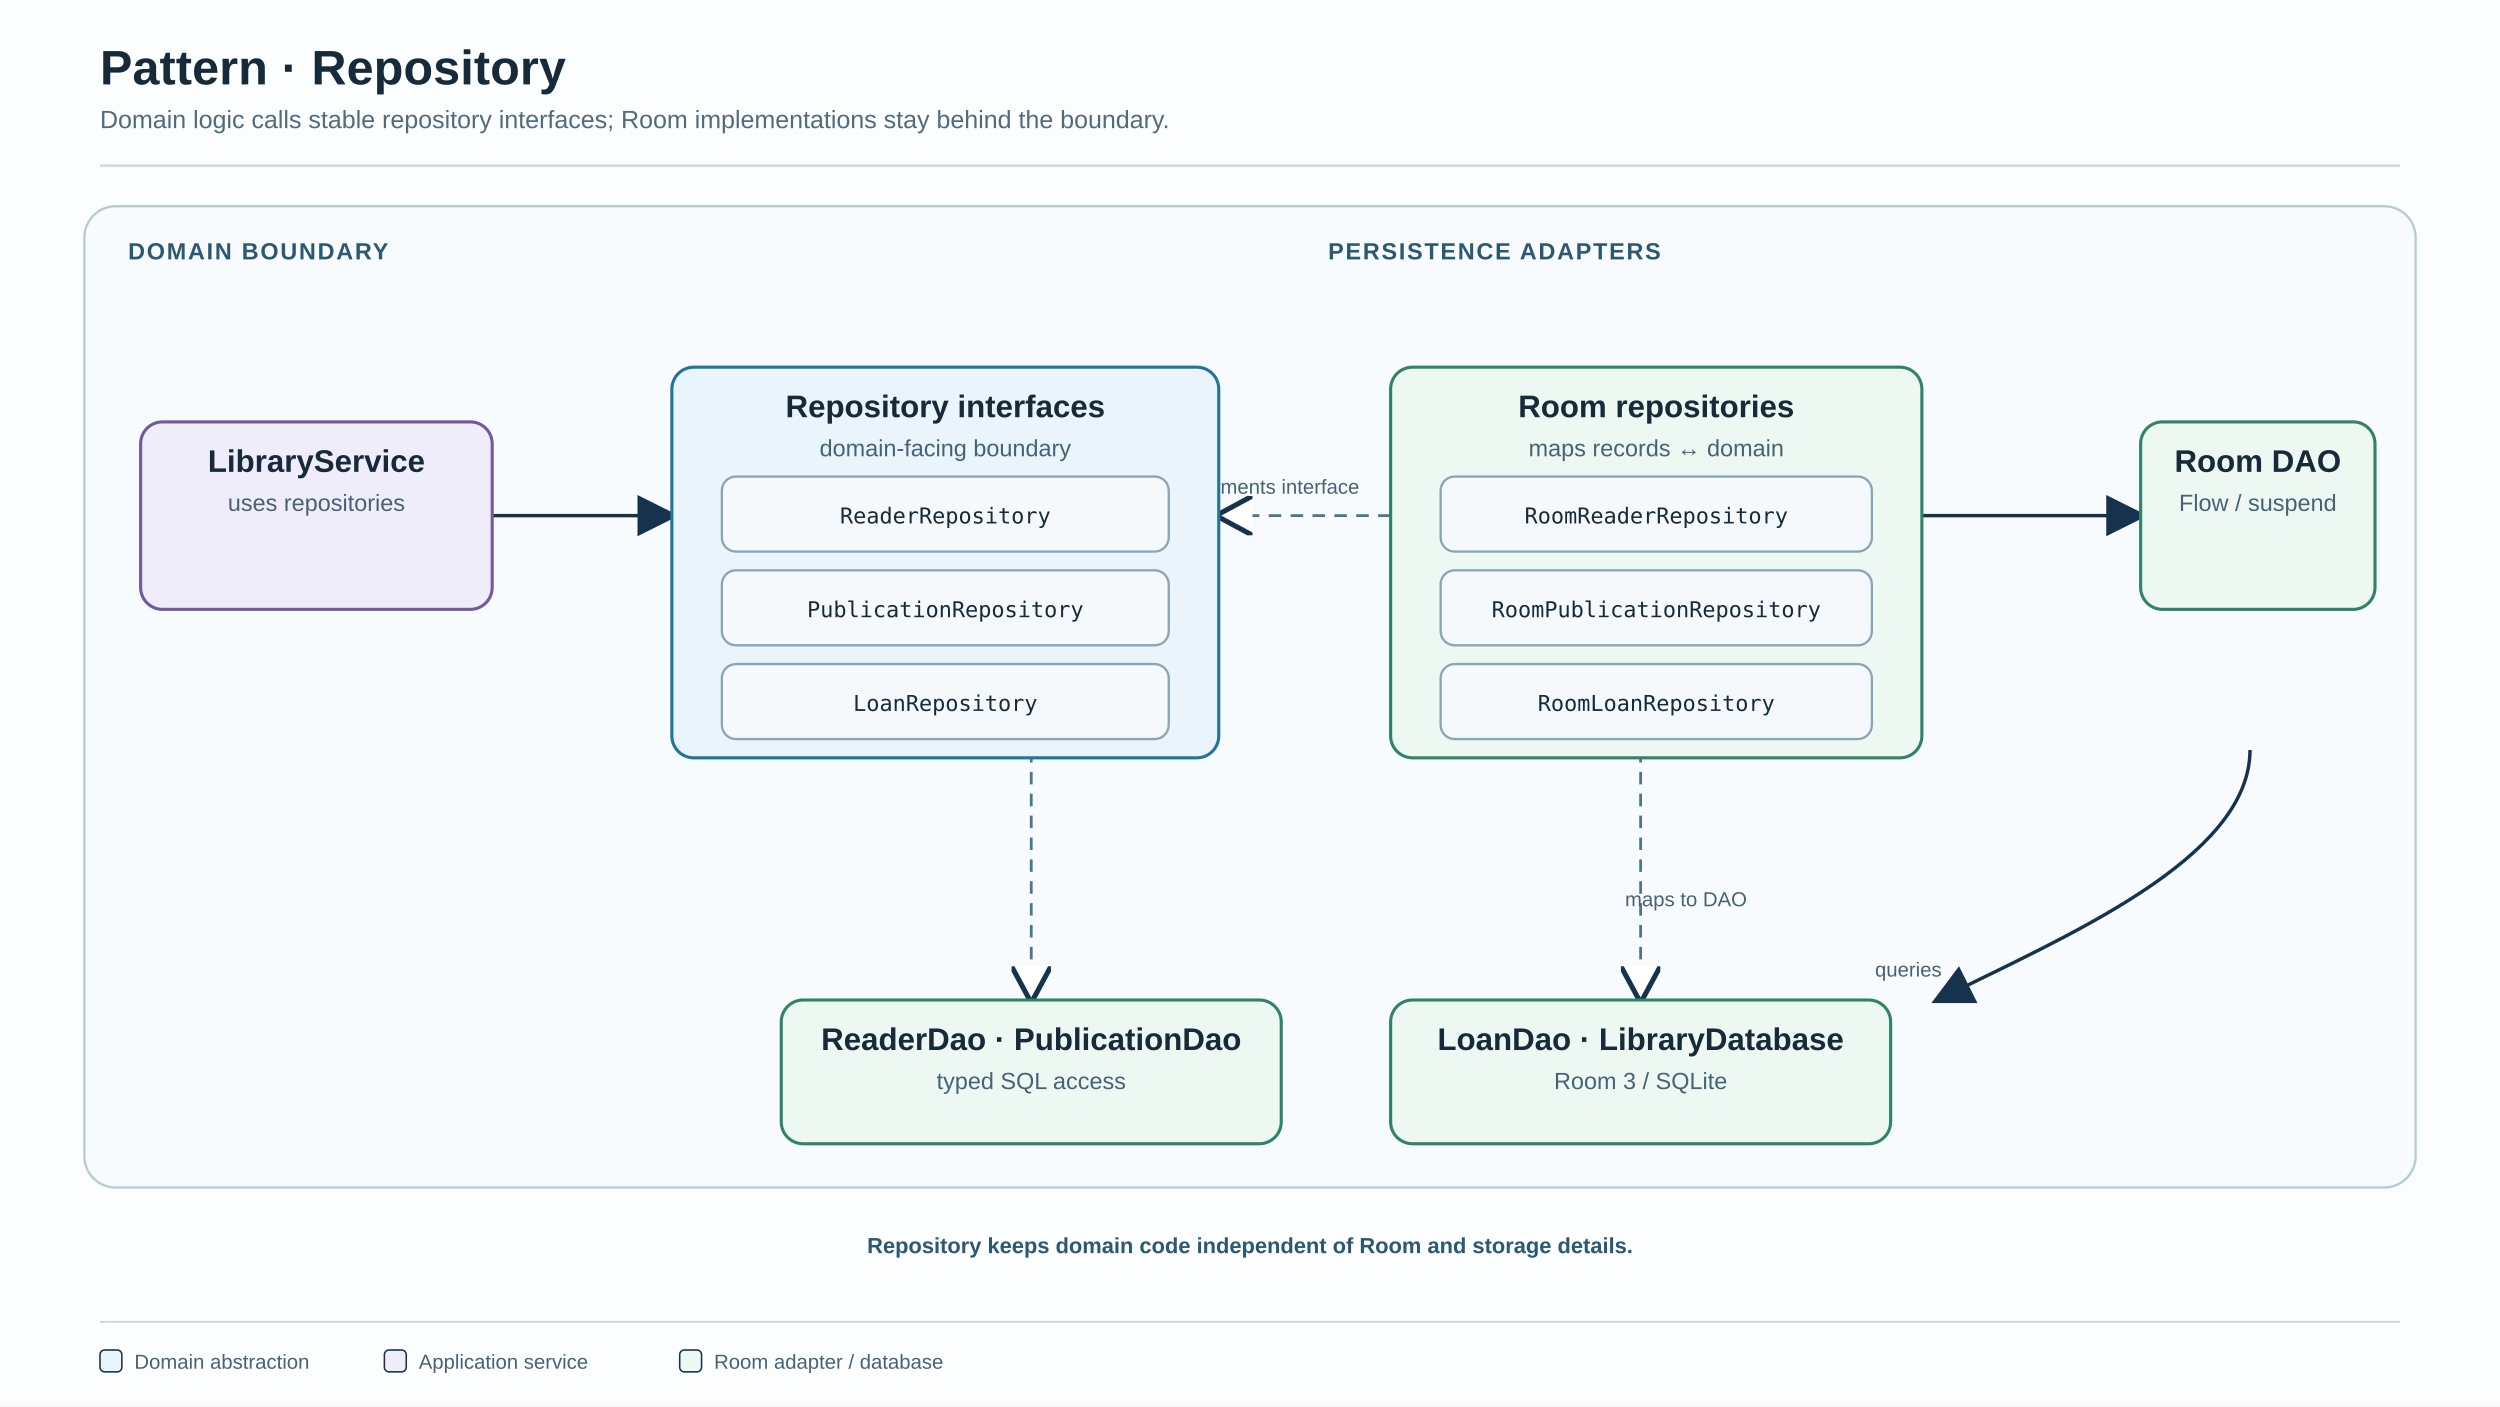
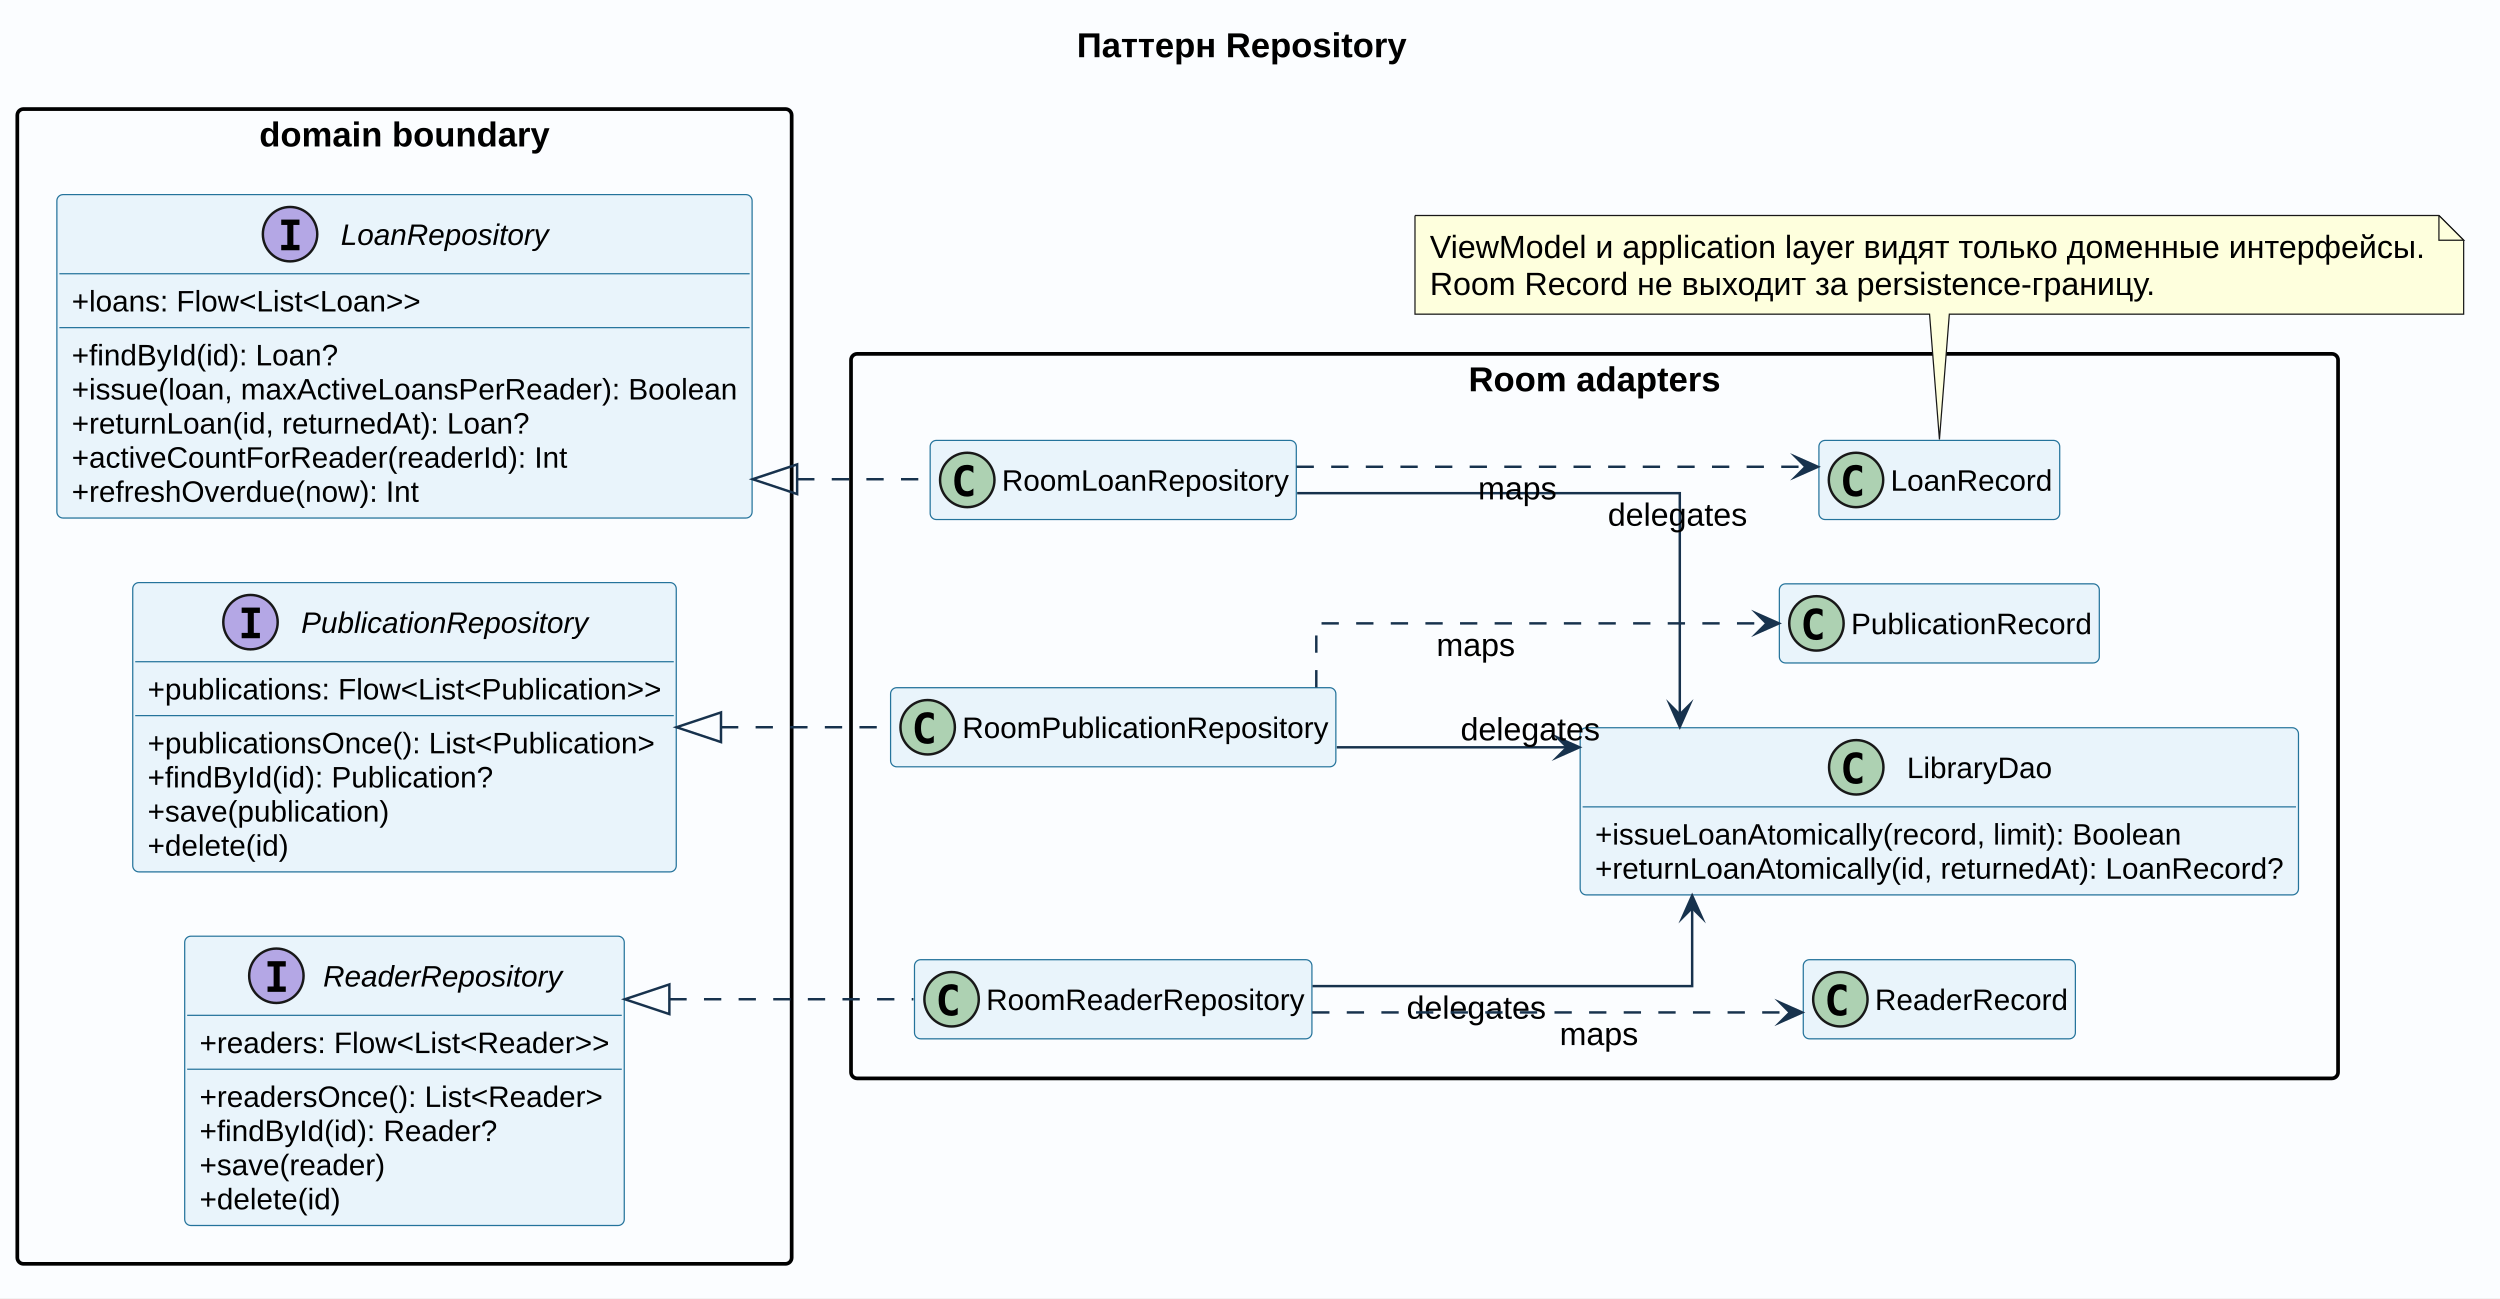
- <svg xmlns="http://www.w3.org/2000/svg" width="1600" height="900" viewBox="0 0 1600 900">
-   <defs>
-     <marker id="arrow" markerWidth="12" markerHeight="12" refX="10" refY="6" orient="auto">
-       <path d="M0,0 L12,6 L0,12 z" fill="#17324d" />
-     </marker>
-     <marker id="openArrow" markerWidth="14" markerHeight="14" refX="12" refY="7" orient="auto">
-       <path d="M0,0 L13,7 L0,14" fill="#ffffff" stroke="#17324d" stroke-width="1.8" />
-     </marker>
-     <marker id="diamond" markerWidth="14" markerHeight="14" refX="12" refY="7" orient="auto">
-       <path d="M1,7 L7,1 L13,7 L7,13 z" fill="#ffffff" stroke="#17324d" stroke-width="1.6" />
-     </marker>
-     <style>
-     text { font-family: Arial, Helvetica, sans-serif; fill: #172a3a; }
-     .title { font-size: 31px; font-weight: 700; letter-spacing: .1px; }
-     .subtitle { font-size: 16px; fill: #516b7d; }
-     .section { font-size: 15px; font-weight: 700; letter-spacing: 1.1px; fill: #2c5872; }
-     .node-title { font-size: 20px; font-weight: 700; }
-     .node-sub { font-size: 15px; fill: #476275; }
-     .body { font-size: 15px; }
-     .small { font-size: 13px; fill: #476275; }
-     .label { font-size: 14px; font-weight: 700; fill: #2c5872; }
-     .mono { font-family: Menlo, Consolas, monospace; font-size: 14px; }
-     .box { fill: #ffffff; stroke: #17324d; stroke-width: 2; }
-     .soft { fill: #f5f9fc; stroke: #8ca5b5; stroke-width: 1.5; }
-     .domain { fill: #e9f4fb; stroke: #24739b; stroke-width: 2; }
-     .control { fill: #f0edfa; stroke: #735a9b; stroke-width: 2; }
-     .storage { fill: #edf8f2; stroke: #328366; stroke-width: 2; }
-     .accent { fill: #fff5df; stroke: #b87517; stroke-width: 2; }
-     .rose { fill: #fff0ef; stroke: #b45b55; stroke-width: 2; }
-     .line { fill: none; stroke: #17324d; stroke-width: 2.2; }
-     .thin { fill: none; stroke: #7b93a4; stroke-width: 1.6; }
-     .dash { fill: none; stroke: #50758b; stroke-width: 1.8; stroke-dasharray: 8 6; }
-     .observe { fill: none; stroke: #735a9b; stroke-width: 2.2; stroke-dasharray: 7 5; }
-     .note { fill: #f7fbfd; stroke: #9bb2c0; stroke-width: 1.4; }
-     .pill { fill: #17324d; }
-     .pill-text { fill: #ffffff; font-size: 13px; font-weight: 700; letter-spacing: .7px; }
-   </style>
-   </defs>
-   <rect width="1600" height="900" fill="#fbfdff" />
-   <text x="64" y="54" class="title">Pattern · Repository</text>
-   <text x="64" y="82" class="subtitle">Domain logic calls stable repository interfaces; Room implementations stay behind the boundary.</text>
-   <line x1="64" y1="106" x2="1536" y2="106" stroke="#c8d7e0" stroke-width="1.5" />
-   <rect x="54" y="132" width="1492" height="628" rx="20" fill="#f7fbfd" stroke="#b6cbd5" stroke-width="1.5" />
-   <text x="82" y="166" class="section">DOMAIN BOUNDARY</text>
-   <text x="850" y="166" class="section">PERSISTENCE ADAPTERS</text>
-   <path d="M315,330 L430,330" class="line" marker-end="url(#arrow)" />
-   <path d="M890,330 L780,330" class="dash" marker-end="url(#openArrow)" />
-   <path d="M1230,330 L1370,330" class="line" marker-end="url(#arrow)" />
-   <path d="M660,480 C660,550 660,595 660,640" class="dash" marker-end="url(#openArrow)" />
-   <path d="M1050,480 C1050,550 1050,595 1050,640" class="dash" marker-end="url(#openArrow)" />
-   <path d="M1440,480 C1440,550 1320,600 1240,640" class="line" marker-end="url(#arrow)" />
-   <text x="810" y="316" class="small" text-anchor="middle">implements interface</text>
-   <text x="1040" y="580" class="small">maps to DAO</text>
-   <text x="1200" y="625" class="small">queries</text>
-   <rect x="90" y="270" width="225" height="120" rx="14" class="control" />
-   <text x="202.5" y="302" class="node-title" text-anchor="middle">LibraryService</text>
-   <text x="202.5" y="327" class="node-sub" text-anchor="middle">uses repositories</text>
-   <rect x="430" y="235" width="350" height="250" rx="14" class="domain" />
-   <text x="605.0" y="267" class="node-title" text-anchor="middle">Repository interfaces</text>
-   <text x="605.0" y="292" class="node-sub" text-anchor="middle">domain-facing boundary</text>
-   <rect x="462" y="305" width="286" height="48" rx="9" class="soft" />
-   <text x="605" y="335" class="mono" text-anchor="middle">ReaderRepository</text>
-   <rect x="462" y="365" width="286" height="48" rx="9" class="soft" />
-   <text x="605" y="395" class="mono" text-anchor="middle">PublicationRepository</text>
-   <rect x="462" y="425" width="286" height="48" rx="9" class="soft" />
-   <text x="605" y="455" class="mono" text-anchor="middle">LoanRepository</text>
-   <rect x="890" y="235" width="340" height="250" rx="14" class="storage" />
-   <text x="1060.0" y="267" class="node-title" text-anchor="middle">Room repositories</text>
-   <text x="1060.0" y="292" class="node-sub" text-anchor="middle">maps records ↔ domain</text>
-   <rect x="922" y="305" width="276" height="48" rx="9" class="soft" />
-   <text x="1060" y="335" class="mono" text-anchor="middle">RoomReaderRepository</text>
-   <rect x="922" y="365" width="276" height="48" rx="9" class="soft" />
-   <text x="1060" y="395" class="mono" text-anchor="middle">RoomPublicationRepository</text>
-   <rect x="922" y="425" width="276" height="48" rx="9" class="soft" />
-   <text x="1060" y="455" class="mono" text-anchor="middle">RoomLoanRepository</text>
-   <rect x="1370" y="270" width="150" height="120" rx="14" class="storage" />
-   <text x="1445.0" y="302" class="node-title" text-anchor="middle">Room DAO</text>
-   <text x="1445.0" y="327" class="node-sub" text-anchor="middle">Flow / suspend</text>
-   <rect x="500" y="640" width="320" height="92" rx="14" class="storage" />
-   <text x="660.0" y="672" class="node-title" text-anchor="middle">ReaderDao · PublicationDao</text>
-   <text x="660.0" y="697" class="node-sub" text-anchor="middle">typed SQL access</text>
-   <rect x="890" y="640" width="320" height="92" rx="14" class="storage" />
-   <text x="1050.0" y="672" class="node-title" text-anchor="middle">LoanDao · LibraryDatabase</text>
-   <text x="1050.0" y="697" class="node-sub" text-anchor="middle">Room 3 / SQLite</text>
-   <text x="800" y="802" class="label" text-anchor="middle">Repository keeps domain code independent of Room and storage details.</text>
-   <line x1="64" y1="846" x2="1536" y2="846" stroke="#c8d7e0" stroke-width="1.2" />
-   <rect x="64" y="864" width="14" height="14" rx="3" fill="#e9f4fb" stroke="#17324d" stroke-width="1" />
-   <text x="86" y="876" class="small">Domain abstraction</text>
-   <rect x="246.0" y="864" width="14" height="14" rx="3" fill="#f0edfa" stroke="#17324d" stroke-width="1" />
-   <text x="268.0" y="876" class="small">Application service</text>
-   <rect x="435.0" y="864" width="14" height="14" rx="3" fill="#edf8f2" stroke="#17324d" stroke-width="1" />
-   <text x="457.0" y="876" class="small">Room adapter / database</text>
+ <svg xmlns="http://www.w3.org/2000/svg" version="1.1" data-diagram-type="CLASS" style="width:1011px;height:525px;background:#FBFDFF;" width="1011px" height="525px" viewBox="0 0 1011 525" zoomAndPan="magnify" preserveAspectRatio="none" contentStyleType="text/css">
+   <defs />
+   <g font-family="sans-serif" lengthAdjust="spacing">
+     <rect x="0" y="0" width="1011" height="525" fill="#FBFDFF" style="stroke:none;" />
+     <g class="title" data-source-line="19">
+       <text x="435.467" y="23.132" fill="#000" font-size="14" textLength="133.369" font-weight="700" font-family="Arial">Паттерн Repository</text>
+     </g>
+     <g class="cluster" data-qualified-name="domain boundary" id="ent0001" data-source-line="21">
+       <rect x="7" y="44.099" width="313.15" height="467" fill="none" style="stroke:#000;stroke-width:1.5;" rx="2.5" ry="2.5" />
+       <text x="104.851" y="59.23" fill="#000" font-size="14" textLength="117.448" font-weight="700" font-family="Arial">domain boundary</text>
+     </g>
+     <g class="cluster" data-qualified-name="Room adapters" id="ent0005" data-source-line="45">
+       <rect x="344.15" y="143.099" width="601.36" height="293" fill="none" style="stroke:#000;stroke-width:1.5;" rx="2.5" ry="2.5" />
+       <text x="593.875" y="158.23" fill="#000" font-size="14" textLength="101.91" font-weight="700" font-family="Arial">Room adapters</text>
+     </g>
+     <g class="entity" data-qualified-name="domain boundary.ReaderRepository" id="ent0002" data-source-line="22">
+       <rect x="74.69" y="378.599" width="177.762" height="116.994" fill="#E9F4FB" style="stroke:#24739B;stroke-width:0.5;" rx="2.5" ry="2.5" />
+       <ellipse cx="111.761" cy="394.599" rx="11" ry="11" fill="#B4A7E5" style="stroke:#181818;stroke-width:1;" />
+       <path d="M108.189,390.864 L108.189,388.706 L115.568,388.706 L115.568,390.864 L113.103,390.864 L113.103,398.94 L115.568,398.94 L115.568,401.099 L108.189,401.099 L108.189,398.94 L110.654,398.94 L110.654,390.864 Z " fill="#000" />
+       <text x="130.666" y="398.955" fill="#000" font-size="12" textLength="96.715" font-style="italic" font-family="Arial">ReaderRepository</text>
+       <line x1="75.69" y1="410.599" x2="251.452" y2="410.599" style="stroke:#24739B;stroke-width:0.5;" />
+       <text x="80.69" y="425.854" fill="#000" font-size="12" textLength="165.762" font-family="Arial">+readers: Flow&lt;List&lt;Reader&gt;&gt;</text>
+       <line x1="75.69" y1="432.397" x2="251.452" y2="432.397" style="stroke:#24739B;stroke-width:0.5;" />
+       <text x="80.69" y="447.653" fill="#000" font-size="12" textLength="163.084" font-family="Arial">+readersOnce(): List&lt;Reader&gt;</text>
+       <text x="80.69" y="461.452" fill="#000" font-size="12" textLength="120.398" font-family="Arial">+findById(id): Reader?</text>
+       <text x="80.69" y="475.251" fill="#000" font-size="12" textLength="75.035" font-family="Arial">+save(reader)</text>
+       <text x="80.69" y="489.05" fill="#000" font-size="12" textLength="57.035" font-family="Arial">+delete(id)</text>
+     </g>
+     <g class="entity" data-qualified-name="domain boundary.PublicationRepository" id="ent0003" data-source-line="29">
+       <rect x="53.68" y="235.599" width="219.797" height="116.994" fill="#E9F4FB" style="stroke:#24739B;stroke-width:0.5;" rx="2.5" ry="2.5" />
+       <ellipse cx="101.297" cy="251.599" rx="11" ry="11" fill="#B4A7E5" style="stroke:#181818;stroke-width:1;" />
+       <path d="M97.725,247.864 L97.725,245.706 L105.104,245.706 L105.104,247.864 L102.639,247.864 L102.639,255.94 L105.104,255.94 L105.104,258.099 L97.725,258.099 L97.725,255.94 L100.19,255.94 L100.19,247.864 Z " fill="#000" />
+       <text x="121.797" y="255.955" fill="#000" font-size="12" textLength="116.063" font-style="italic" font-family="Arial">PublicationRepository</text>
+       <line x1="54.68" y1="267.599" x2="272.477" y2="267.599" style="stroke:#24739B;stroke-width:0.5;" />
+       <text x="59.68" y="282.854" fill="#000" font-size="12" textLength="207.797" font-family="Arial">+publications: Flow&lt;List&lt;Publication&gt;&gt;</text>
+       <line x1="54.68" y1="289.397" x2="272.477" y2="289.397" style="stroke:#24739B;stroke-width:0.5;" />
+       <text x="59.68" y="304.653" fill="#000" font-size="12" textLength="205.119" font-family="Arial">+publicationsOnce(): List&lt;Publication&gt;</text>
+       <text x="59.68" y="318.452" fill="#000" font-size="12" textLength="139.746" font-family="Arial">+findById(id): Publication?</text>
+       <text x="59.68" y="332.251" fill="#000" font-size="12" textLength="97.723" font-family="Arial">+save(publication)</text>
+       <text x="59.68" y="346.05" fill="#000" font-size="12" textLength="57.035" font-family="Arial">+delete(id)</text>
+     </g>
+     <g class="entity" data-qualified-name="domain boundary.LoanRepository" id="ent0004" data-source-line="36">
+       <rect x="23" y="78.699" width="281.15" height="130.793" fill="#E9F4FB" style="stroke:#24739B;stroke-width:0.5;" rx="2.5" ry="2.5" />
+       <ellipse cx="117.299" cy="94.699" rx="11" ry="11" fill="#B4A7E5" style="stroke:#181818;stroke-width:1;" />
+       <path d="M113.727,90.964 L113.727,88.806 L121.106,88.806 L121.106,90.964 L118.641,90.964 L118.641,99.04 L121.106,99.04 L121.106,101.199 L113.727,101.199 L113.727,99.04 L116.192,99.04 L116.192,90.964 Z " fill="#000" />
+       <text x="137.799" y="99.055" fill="#000" font-size="12" textLength="84.053" font-style="italic" font-family="Arial">LoanRepository</text>
+       <line x1="24" y1="110.699" x2="303.15" y2="110.699" style="stroke:#24739B;stroke-width:0.5;" />
+       <text x="29" y="125.954" fill="#000" font-size="12" textLength="141.1" font-family="Arial">+loans: Flow&lt;List&lt;Loan&gt;&gt;</text>
+       <line x1="24" y1="132.497" x2="303.15" y2="132.497" style="stroke:#24739B;stroke-width:0.5;" />
+       <text x="29" y="147.753" fill="#000" font-size="12" textLength="107.736" font-family="Arial">+findById(id): Loan?</text>
+       <text x="29" y="161.552" fill="#000" font-size="12" textLength="269.15" font-family="Arial">+issue(loan, maxActiveLoansPerReader): Boolean</text>
+       <text x="29" y="175.351" fill="#000" font-size="12" textLength="185.121" font-family="Arial">+returnLoan(id, returnedAt): Loan?</text>
+       <text x="29" y="189.15" fill="#000" font-size="12" textLength="200.432" font-family="Arial">+activeCountForReader(readerId): Int</text>
+       <text x="29" y="202.949" fill="#000" font-size="12" textLength="140.396" font-family="Arial">+refreshOverdue(now): Int</text>
+     </g>
+     <g class="entity" data-qualified-name="Room adapters.RoomReaderRepository" id="ent0006" data-source-line="46">
+       <rect x="369.82" y="388.099" width="160.725" height="32" fill="#E9F4FB" style="stroke:#24739B;stroke-width:0.5;" rx="2.5" ry="2.5" />
+       <ellipse cx="384.82" cy="404.099" rx="11" ry="11" fill="#ADD1B2" style="stroke:#181818;stroke-width:1;" />
+       <path d="M387.293,410.242 Q386.712,410.541 386.073,410.69 Q385.434,410.839 384.728,410.839 Q382.221,410.839 380.902,409.188 Q379.582,407.536 379.582,404.415 Q379.582,401.285 380.902,399.633 Q382.221,397.981 384.728,397.981 Q385.434,397.981 386.081,398.131 Q386.729,398.28 387.293,398.579 L387.293,401.302 Q386.662,400.721 386.069,400.451 Q385.475,400.181 384.844,400.181 Q383.5,400.181 382.815,401.248 Q382.13,402.314 382.13,404.415 Q382.13,406.506 382.815,407.573 Q383.5,408.64 384.844,408.64 Q385.475,408.64 386.069,408.37 Q386.662,408.1 387.293,407.519 Z " fill="#000" />
+       <text x="398.82" y="408.455" fill="#000" font-size="12" textLength="128.725" font-family="Arial">RoomReaderRepository</text>
+     </g>
+     <g class="entity" data-qualified-name="Room adapters.RoomPublicationRepository" id="ent0007" data-source-line="47">
+       <rect x="360.15" y="278.099" width="180.072" height="32" fill="#E9F4FB" style="stroke:#24739B;stroke-width:0.5;" rx="2.5" ry="2.5" />
+       <ellipse cx="375.15" cy="294.099" rx="11" ry="11" fill="#ADD1B2" style="stroke:#181818;stroke-width:1;" />
+       <path d="M377.623,300.242 Q377.042,300.541 376.403,300.69 Q375.764,300.839 375.058,300.839 Q372.551,300.839 371.232,299.188 Q369.912,297.536 369.912,294.415 Q369.912,291.285 371.232,289.633 Q372.551,287.981 375.058,287.981 Q375.764,287.981 376.411,288.131 Q377.059,288.28 377.623,288.579 L377.623,291.302 Q376.992,290.721 376.399,290.451 Q375.805,290.181 375.174,290.181 Q373.83,290.181 373.145,291.248 Q372.46,292.314 372.46,294.415 Q372.46,296.506 373.145,297.573 Q373.83,298.64 375.174,298.64 Q375.805,298.64 376.399,298.37 Q376.992,298.1 377.623,297.519 Z " fill="#000" />
+       <text x="389.15" y="298.455" fill="#000" font-size="12" textLength="148.072" font-family="Arial">RoomPublicationRepository</text>
+     </g>
+     <g class="entity" data-qualified-name="Room adapters.RoomLoanRepository" id="ent0008" data-source-line="48">
+       <rect x="376.16" y="178.099" width="148.063" height="32" fill="#E9F4FB" style="stroke:#24739B;stroke-width:0.5;" rx="2.5" ry="2.5" />
+       <ellipse cx="391.16" cy="194.099" rx="11" ry="11" fill="#ADD1B2" style="stroke:#181818;stroke-width:1;" />
+       <path d="M393.633,200.242 Q393.052,200.541 392.413,200.69 Q391.774,200.839 391.068,200.839 Q388.561,200.839 387.242,199.188 Q385.922,197.536 385.922,194.415 Q385.922,191.285 387.242,189.633 Q388.561,187.981 391.068,187.981 Q391.774,187.981 392.421,188.131 Q393.069,188.28 393.633,188.579 L393.633,191.302 Q393.002,190.721 392.409,190.451 Q391.815,190.181 391.184,190.181 Q389.84,190.181 389.155,191.248 Q388.47,192.314 388.47,194.415 Q388.47,196.506 389.155,197.573 Q389.84,198.64 391.184,198.64 Q391.815,198.64 392.409,198.37 Q393.002,198.1 393.633,197.519 Z " fill="#000" />
+       <text x="405.16" y="198.455" fill="#000" font-size="12" textLength="116.063" font-family="Arial">RoomLoanRepository</text>
+     </g>
+     <g class="entity" data-qualified-name="Room adapters.LibraryDao" id="ent0009" data-source-line="49">
+       <rect x="639.02" y="294.299" width="290.484" height="67.598" fill="#E9F4FB" style="stroke:#24739B;stroke-width:0.5;" rx="2.5" ry="2.5" />
+       <ellipse cx="750.666" cy="310.299" rx="11" ry="11" fill="#ADD1B2" style="stroke:#181818;stroke-width:1;" />
+       <path d="M753.139,316.442 Q752.558,316.741 751.918,316.89 Q751.279,317.039 750.574,317.039 Q748.067,317.039 746.747,315.388 Q745.427,313.736 745.427,310.615 Q745.427,307.485 746.747,305.833 Q748.067,304.181 750.574,304.181 Q751.279,304.181 751.927,304.331 Q752.574,304.48 753.139,304.779 L753.139,307.502 Q752.508,306.921 751.914,306.651 Q751.321,306.381 750.69,306.381 Q749.345,306.381 748.66,307.448 Q747.976,308.514 747.976,310.615 Q747.976,312.706 748.66,313.773 Q749.345,314.84 750.69,314.84 Q751.321,314.84 751.914,314.57 Q752.508,314.3 753.139,313.719 Z " fill="#000" />
+       <text x="771.166" y="314.655" fill="#000" font-size="12" textLength="58.693" font-family="Arial">LibraryDao</text>
+       <line x1="640.02" y1="326.299" x2="928.504" y2="326.299" style="stroke:#24739B;stroke-width:0.5;" />
+       <text x="645.02" y="341.554" fill="#000" font-size="12" textLength="237.105" font-family="Arial">+issueLoanAtomically(record, limit): Boolean</text>
+       <text x="645.02" y="355.353" fill="#000" font-size="12" textLength="278.484" font-family="Arial">+returnLoanAtomically(id, returnedAt): LoanRecord?</text>
+     </g>
+     <g class="entity" data-qualified-name="Room adapters.ReaderRecord" id="ent0010" data-source-line="53">
+       <rect x="729.24" y="388.099" width="110.041" height="32" fill="#E9F4FB" style="stroke:#24739B;stroke-width:0.5;" rx="2.5" ry="2.5" />
+       <ellipse cx="744.24" cy="404.099" rx="11" ry="11" fill="#ADD1B2" style="stroke:#181818;stroke-width:1;" />
+       <path d="M746.713,410.242 Q746.132,410.541 745.493,410.69 Q744.854,410.839 744.148,410.839 Q741.641,410.839 740.322,409.188 Q739.002,407.536 739.002,404.415 Q739.002,401.285 740.322,399.633 Q741.641,397.981 744.148,397.981 Q744.854,397.981 745.501,398.131 Q746.149,398.28 746.713,398.579 L746.713,401.302 Q746.082,400.721 745.489,400.451 Q744.895,400.181 744.264,400.181 Q742.92,400.181 742.235,401.248 Q741.55,402.314 741.55,404.415 Q741.55,406.506 742.235,407.573 Q742.92,408.64 744.264,408.64 Q744.895,408.64 745.489,408.37 Q746.082,408.1 746.713,407.519 Z " fill="#000" />
+       <text x="758.24" y="408.455" fill="#000" font-size="12" textLength="78.041" font-family="Arial">ReaderRecord</text>
+     </g>
+     <g class="entity" data-qualified-name="Room adapters.PublicationRecord" id="ent0011" data-source-line="54">
+       <rect x="719.57" y="236.099" width="129.389" height="32" fill="#E9F4FB" style="stroke:#24739B;stroke-width:0.5;" rx="2.5" ry="2.5" />
+       <ellipse cx="734.57" cy="252.099" rx="11" ry="11" fill="#ADD1B2" style="stroke:#181818;stroke-width:1;" />
+       <path d="M737.043,258.242 Q736.462,258.541 735.823,258.69 Q735.184,258.839 734.478,258.839 Q731.971,258.839 730.652,257.188 Q729.332,255.536 729.332,252.415 Q729.332,249.285 730.652,247.633 Q731.971,245.981 734.478,245.981 Q735.184,245.981 735.831,246.131 Q736.479,246.28 737.043,246.579 L737.043,249.302 Q736.412,248.721 735.819,248.451 Q735.225,248.181 734.594,248.181 Q733.25,248.181 732.565,249.248 Q731.88,250.314 731.88,252.415 Q731.88,254.506 732.565,255.573 Q733.25,256.64 734.594,256.64 Q735.225,256.64 735.819,256.37 Q736.412,256.1 737.043,255.519 Z " fill="#000" />
+       <text x="748.57" y="256.455" fill="#000" font-size="12" textLength="97.389" font-family="Arial">PublicationRecord</text>
+     </g>
+     <g class="entity" data-qualified-name="Room adapters.LoanRecord" id="ent0012" data-source-line="55">
+       <rect x="735.57" y="178.099" width="97.379" height="32" fill="#E9F4FB" style="stroke:#24739B;stroke-width:0.5;" rx="2.5" ry="2.5" />
+       <ellipse cx="750.57" cy="194.099" rx="11" ry="11" fill="#ADD1B2" style="stroke:#181818;stroke-width:1;" />
+       <path d="M753.043,200.242 Q752.462,200.541 751.823,200.69 Q751.184,200.839 750.478,200.839 Q747.971,200.839 746.652,199.188 Q745.332,197.536 745.332,194.415 Q745.332,191.285 746.652,189.633 Q747.971,187.981 750.478,187.981 Q751.184,187.981 751.831,188.131 Q752.479,188.28 753.043,188.579 L753.043,191.302 Q752.412,190.721 751.819,190.451 Q751.225,190.181 750.594,190.181 Q749.25,190.181 748.565,191.248 Q747.88,192.314 747.88,194.415 Q747.88,196.506 748.565,197.573 Q749.25,198.64 750.594,198.64 Q751.225,198.64 751.819,198.37 Q752.412,198.1 753.043,197.519 Z " fill="#000" />
+       <text x="764.57" y="198.455" fill="#000" font-size="12" textLength="65.379" font-family="Arial">LoanRecord</text>
+     </g>
+     <g class="entity" data-qualified-name="GMN22" id="ent0023" data-source-line="68">
+       <path d="M572.22,87.149 L572.22,127.046 A0,0 0 0 0 572.22,127.046 L780.31,127.046 L784.31,177.739 L788.31,127.046 L996.303,127.046 A0,0 0 0 0 996.303,127.046 L996.303,97.149 L986.303,87.149 L572.22,87.149 A0,0 0 0 0 572.22,87.149" style="stroke:#181818;stroke-width:0.5;" fill="#FEFFDD" />
+       <path d="M986.303,87.149 L986.303,97.149 L996.303,97.149 L986.303,87.149" style="stroke:#181818;stroke-width:0.5;" fill="#FEFFDD" />
+       <text x="578.22" y="104.342" fill="#000" font-size="13" textLength="403.083" font-family="Arial">ViewModel и application layer видят только доменные интерфейсы.</text>
+       <text x="578.22" y="119.291" fill="#000" font-size="13" textLength="295.033" font-family="Arial">Room Record не выходит за persistence-границу.</text>
+     </g>
+     <g class="link" data-entity-1="ent0002" data-entity-2="ent0006" id="lnk13" data-source-line="58" data-link-type="extension">
+       <path d="M270.69,404.099 C307.99,404.099 333.04,404.099 369.4,404.099" style="stroke:#17324D;stroke-width:1;stroke-dasharray:7,7;" fill="none" id="ReaderRepository-backto-RoomReaderRepository" codeLine="58" />
+       <polygon points="252.69,404.099,270.69,410.099,270.69,398.099,252.69,404.099" fill="none" style="stroke:#17324D;stroke-width:1;stroke-linejoin:miter;stroke-miterlimit:10;" />
+     </g>
+     <g class="link" data-entity-1="ent0003" data-entity-2="ent0007" id="lnk14" data-source-line="59" data-link-type="extension">
+       <path d="M291.57,294.099 C320.14,294.099 332.58,294.099 360,294.099" style="stroke:#17324D;stroke-width:1;stroke-dasharray:7,7;" fill="none" id="PublicationRepository-backto-RoomPublicationRepository" codeLine="59" />
+       <polygon points="273.57,294.099,291.57,300.099,291.57,288.099,273.57,294.099" fill="none" style="stroke:#17324D;stroke-width:1;stroke-linejoin:miter;stroke-miterlimit:10;" />
+     </g>
+     <g class="link" data-entity-1="ent0004" data-entity-2="ent0008" id="lnk15" data-source-line="60" data-link-type="extension">
+       <path d="M322.36,193.799 C347.14,193.799 354.01,193.799 376.02,193.799" style="stroke:#17324D;stroke-width:1;stroke-dasharray:7,7;" fill="none" id="LoanRepository-backto-RoomLoanRepository" codeLine="60" />
+       <polygon points="304.36,193.799,322.36,199.799,322.36,187.799,304.36,193.799" fill="none" style="stroke:#17324D;stroke-width:1;stroke-linejoin:miter;stroke-miterlimit:10;" />
+     </g>
+     <g class="link" data-entity-1="ent0006" data-entity-2="ent0009" id="lnk16" data-source-line="61" data-link-type="dependency">
+       <path d="M530.76,398.769 C598.48,398.769 684.31,398.769 684.31,398.769 C684.31,398.769 684.31,385.259 684.31,367.189" style="stroke:#17324D;stroke-width:1;" fill="none" id="RoomReaderRepository-to-LibraryDao" codeLine="61" />
+       <polygon points="684.31,362.189,680.31,371.189,684.31,367.189,688.31,371.189,684.31,362.189" fill="#17324D" style="stroke:#17324D;stroke-width:1;stroke-linejoin:miter;stroke-miterlimit:10;" />
+       <text x="568.82" y="411.962" fill="#000" font-size="13" textLength="56.38" font-family="Arial">delegates</text>
+     </g>
+     <g class="link" data-entity-1="ent0007" data-entity-2="ent0009" id="lnk17" data-source-line="62" data-link-type="dependency">
+       <path d="M540.59,302.199 C570.83,302.199 600.36,302.199 633.71,302.199" style="stroke:#17324D;stroke-width:1;" fill="none" id="RoomPublicationRepository-to-LibraryDao" codeLine="62" />
+       <polygon points="638.71,302.199,629.71,298.199,633.71,302.199,629.71,306.199,638.71,302.199" fill="#17324D" style="stroke:#17324D;stroke-width:1;stroke-linejoin:miter;stroke-miterlimit:10;" />
+       <text x="590.65" y="299.392" fill="#000" font-size="13" textLength="56.38" font-family="Arial">delegates</text>
+     </g>
+     <g class="link" data-entity-1="ent0008" data-entity-2="ent0009" id="lnk18" data-source-line="63" data-link-type="dependency">
+       <path d="M524.57,199.429 C591.48,199.429 679.31,199.429 679.31,199.429 C679.31,199.429 679.31,250.839 679.31,288.959" style="stroke:#17324D;stroke-width:1;" fill="none" id="RoomLoanRepository-to-LibraryDao" codeLine="63" />
+       <polygon points="679.31,293.959,683.31,284.959,679.31,288.959,675.31,284.959,679.31,293.959" fill="#17324D" style="stroke:#17324D;stroke-width:1;stroke-linejoin:miter;stroke-miterlimit:10;" />
+       <text x="650.2" y="212.622" fill="#000" font-size="13" textLength="56.38" font-family="Arial">delegates</text>
+     </g>
+     <g class="link" data-entity-1="ent0006" data-entity-2="ent0010" id="lnk19" data-source-line="64" data-link-type="dependency">
+       <path d="M530.63,409.429 C591.93,409.429 669.74,409.429 723.81,409.429" style="stroke:#17324D;stroke-width:1;stroke-dasharray:7,7;" fill="none" id="RoomReaderRepository-to-ReaderRecord" codeLine="64" />
+       <polygon points="728.81,409.429,719.81,405.429,723.81,409.429,719.81,413.429,728.81,409.429" fill="#17324D" style="stroke:#17324D;stroke-width:1;stroke-linejoin:miter;stroke-miterlimit:10;" />
+       <text x="630.72" y="422.622" fill="#000" font-size="13" textLength="31.789" font-family="Arial">maps</text>
+     </g>
+     <g class="link" data-entity-1="ent0007" data-entity-2="ent0011" id="lnk20" data-source-line="65" data-link-type="dependency">
+       <path d="M532.31,277.979 C532.31,266.139 532.31,252.099 532.31,252.099 C532.31,252.099 639.72,252.099 714.38,252.099" style="stroke:#17324D;stroke-width:1;stroke-dasharray:7,7;" fill="none" id="RoomPublicationRepository-to-PublicationRecord" codeLine="65" />
+       <polygon points="719.38,252.099,710.38,248.099,714.38,252.099,710.38,256.099,719.38,252.099" fill="#17324D" style="stroke:#17324D;stroke-width:1;stroke-linejoin:miter;stroke-miterlimit:10;" />
+       <text x="580.9" y="265.292" fill="#000" font-size="13" textLength="31.789" font-family="Arial">maps</text>
+     </g>
+     <g class="link" data-entity-1="ent0008" data-entity-2="ent0012" id="lnk21" data-source-line="66" data-link-type="dependency">
+       <path d="M524.33,188.769 C588.53,188.769 674.59,188.769 730.14,188.769" style="stroke:#17324D;stroke-width:1;stroke-dasharray:7,7;" fill="none" id="RoomLoanRepository-to-LoanRecord" codeLine="66" />
+       <polygon points="735.14,188.769,726.14,184.769,730.14,188.769,726.14,192.769,735.14,188.769" fill="#17324D" style="stroke:#17324D;stroke-width:1;stroke-linejoin:miter;stroke-miterlimit:10;" />
+       <text x="597.73" y="201.962" fill="#000" font-size="13" textLength="31.789" font-family="Arial">maps</text>
+     </g>
+   </g>
</svg>
